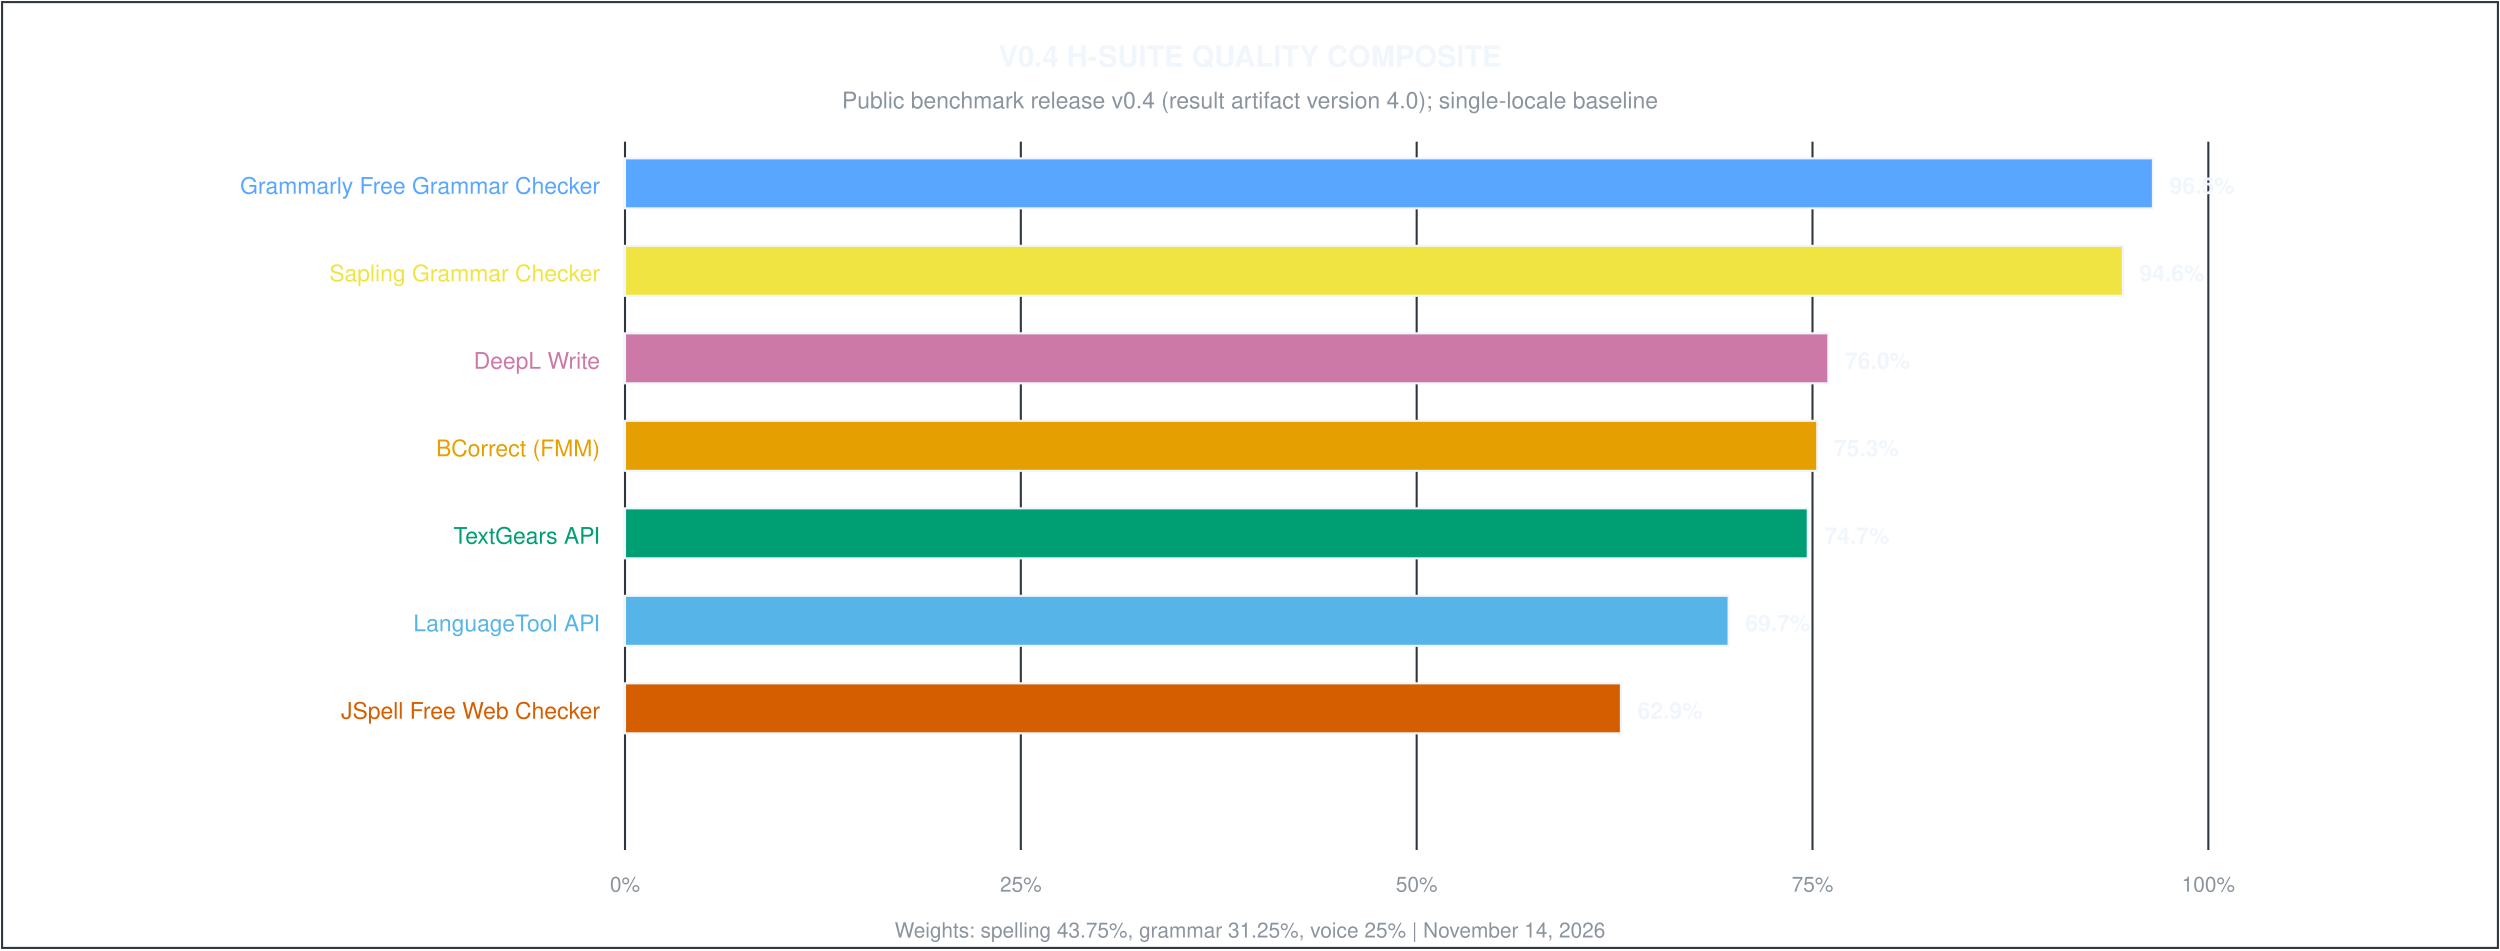
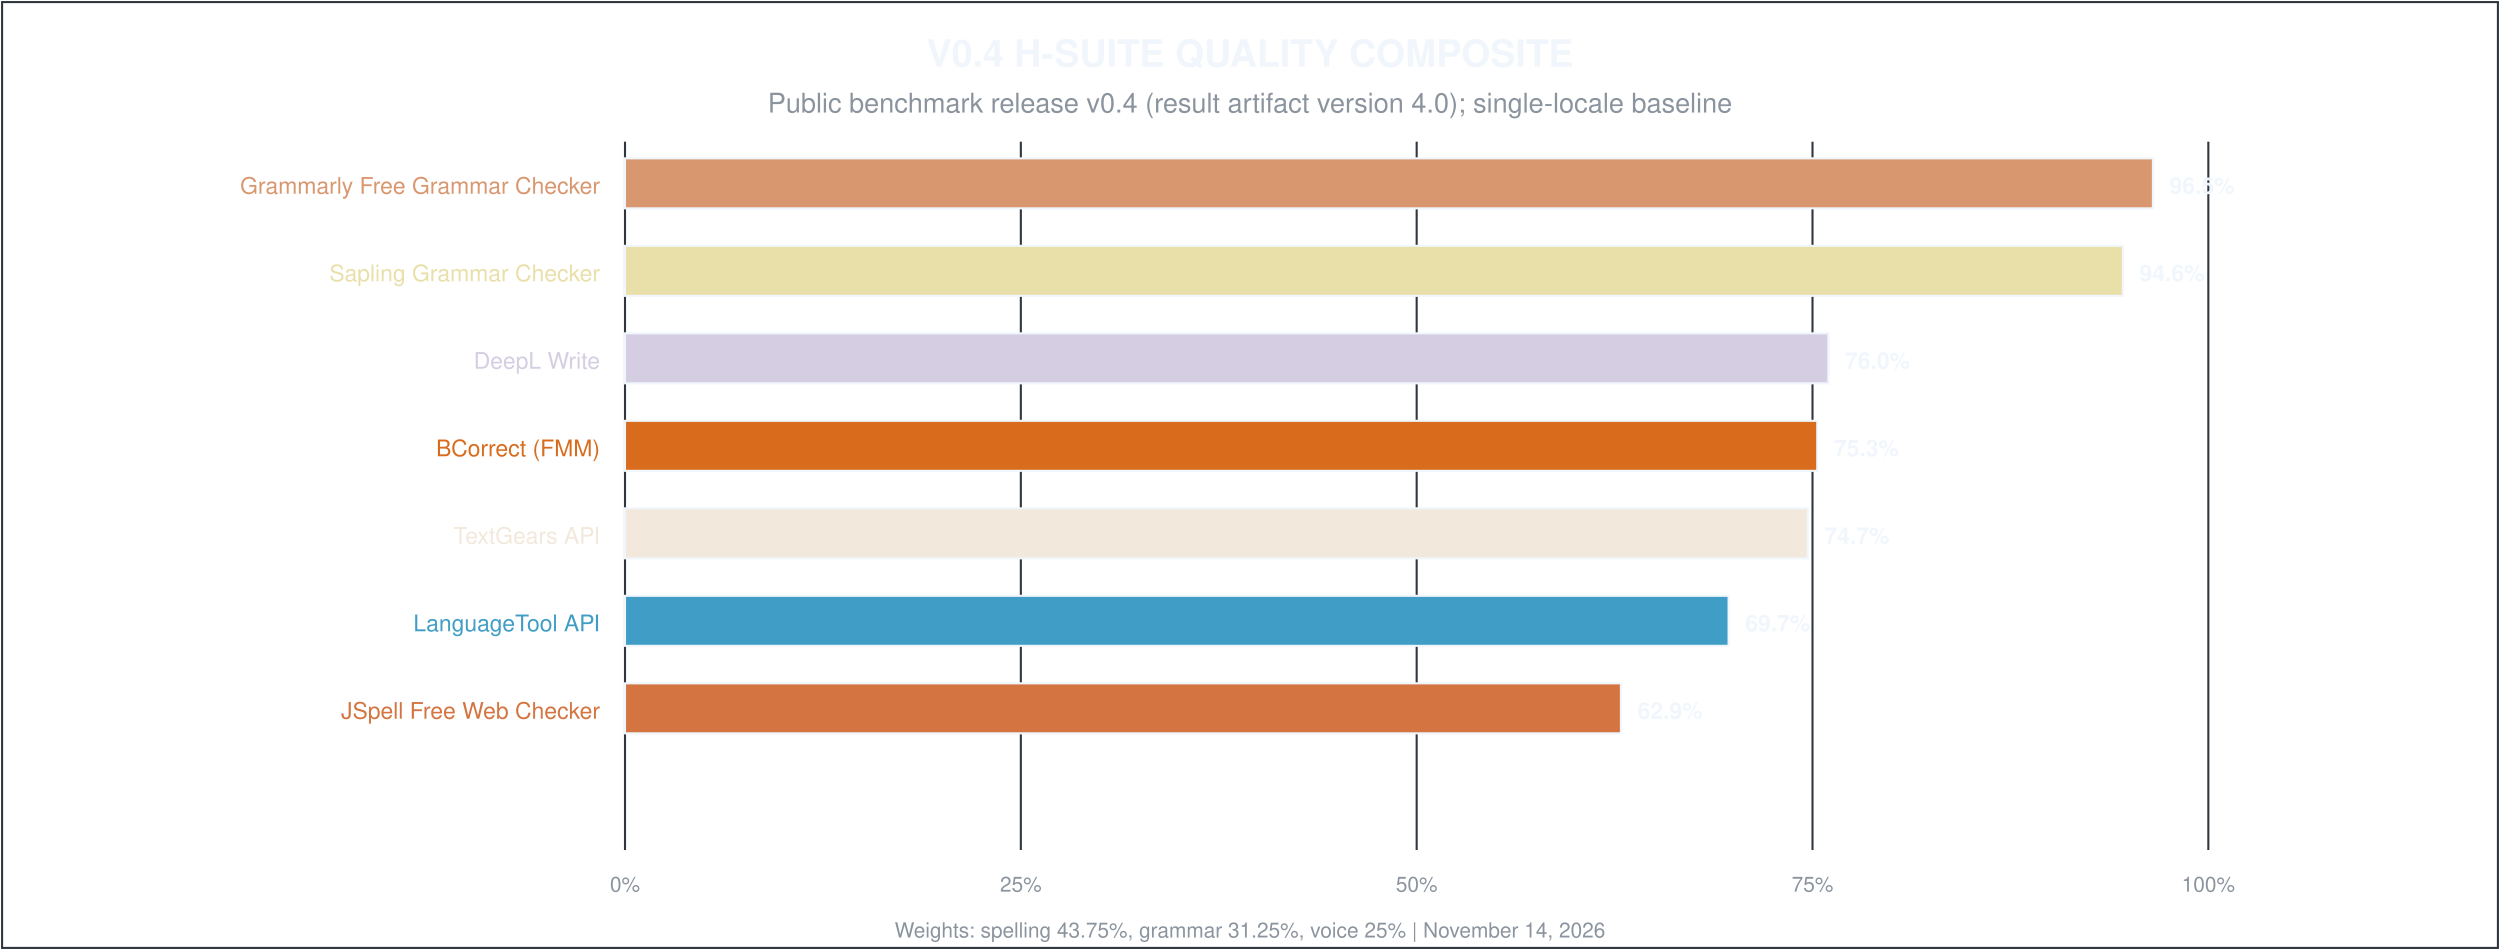
<svg xmlns="http://www.w3.org/2000/svg" viewBox="0 0 1200 456" style="background:#0d1117; font-family:-apple-system,BlinkMacSystemFont,'Segoe UI',Helvetica,Arial,sans-serif;">
  <rect x="1" y="1" width="1198" height="454" fill="none" stroke="#30363d" stroke-width="1" />
-   <text x="600" y="32" fill="#f0f6fc" font-size="14" font-weight="700" text-anchor="middle">V0.4 H-SUITE QUALITY COMPOSITE</text>
-   <text x="600" y="52" fill="#8b949e" font-size="11" text-anchor="middle">Public benchmark release v0.4 (result artifact version 4.0); single-locale baseline</text>
+   <text x="600" y="32" fill="#f0f6fc" font-size="18" font-weight="700" text-anchor="middle">V0.4 H-SUITE QUALITY COMPOSITE</text>
+   <text x="600" y="54" fill="#8b949e" font-size="13" text-anchor="middle">Public benchmark release v0.4 (result artifact version 4.0); single-locale baseline</text>
  <line x1="300" y1="68" x2="300" y2="408" stroke="#30363d" stroke-width="1" />
  <text x="300" y="428" fill="#8b949e" font-size="10" text-anchor="middle">0%</text>
  <line x1="490" y1="68" x2="490" y2="408" stroke="#30363d" stroke-width="1" />
  <text x="490" y="428" fill="#8b949e" font-size="10" text-anchor="middle">25%</text>
  <line x1="680" y1="68" x2="680" y2="408" stroke="#30363d" stroke-width="1" />
  <text x="680" y="428" fill="#8b949e" font-size="10" text-anchor="middle">50%</text>
  <line x1="870" y1="68" x2="870" y2="408" stroke="#30363d" stroke-width="1" />
  <text x="870" y="428" fill="#8b949e" font-size="10" text-anchor="middle">75%</text>
  <line x1="1060" y1="68" x2="1060" y2="408" stroke="#30363d" stroke-width="1" />
  <text x="1060" y="428" fill="#8b949e" font-size="10" text-anchor="middle">100%</text>
-   <text x="288" y="93" fill="#58a6ff" font-size="11" text-anchor="end">Grammarly Free Grammar Checker</text>
-   <rect x="300" y="76" width="733.40" height="24" fill="#58a6ff" stroke="#f0f6fc" stroke-width="1" />
+   <text x="288" y="93" fill="#D8976F" font-size="11" text-anchor="end">Grammarly Free Grammar Checker</text>
+   <rect x="300" y="76" width="733.40" height="24" fill="#D8976F" stroke="#f0f6fc" stroke-width="1" />
  <text x="1041.40" y="93" fill="#f0f6fc" font-size="11" font-weight="700">96.5%</text>
-   <text x="288" y="135" fill="#F0E442" font-size="11" text-anchor="end">Sapling Grammar Checker</text>
-   <rect x="300" y="118" width="718.96" height="24" fill="#F0E442" stroke="#f0f6fc" stroke-width="1" />
+   <text x="288" y="135" fill="#E9DFA9" font-size="11" text-anchor="end">Sapling Grammar Checker</text>
+   <rect x="300" y="118" width="718.96" height="24" fill="#E9DFA9" stroke="#f0f6fc" stroke-width="1" />
  <text x="1026.96" y="135" fill="#f0f6fc" font-size="11" font-weight="700">94.6%</text>
-   <text x="288" y="177" fill="#CC79A7" font-size="11" text-anchor="end">DeepL Write</text>
-   <rect x="300" y="160" width="577.60" height="24" fill="#CC79A7" stroke="#f0f6fc" stroke-width="1" />
+   <text x="288" y="177" fill="#D5CDE1" font-size="11" text-anchor="end">DeepL Write</text>
+   <rect x="300" y="160" width="577.60" height="24" fill="#D5CDE1" stroke="#f0f6fc" stroke-width="1" />
  <text x="885.60" y="177" fill="#f0f6fc" font-size="11" font-weight="700">76.0%</text>
-   <text x="288" y="219" fill="#E69F00" font-size="11" text-anchor="end">BCorrect (FMM)</text>
-   <rect x="300" y="202" width="572.28" height="24" fill="#E69F00" stroke="#f0f6fc" stroke-width="1" />
+   <text x="288" y="219" fill="#D86C1C" font-size="11" text-anchor="end">BCorrect (FMM)</text>
+   <rect x="300" y="202" width="572.28" height="24" fill="#D86C1C" stroke="#f0f6fc" stroke-width="1" />
  <text x="880.28" y="219" fill="#f0f6fc" font-size="11" font-weight="700">75.3%</text>
-   <text x="288" y="261" fill="#009E73" font-size="11" text-anchor="end">TextGears API</text>
-   <rect x="300" y="244" width="567.72" height="24" fill="#009E73" stroke="#f0f6fc" stroke-width="1" />
+   <text x="288" y="261" fill="#F2E8DB" font-size="11" text-anchor="end">TextGears API</text>
+   <rect x="300" y="244" width="567.72" height="24" fill="#F2E8DB" stroke="#f0f6fc" stroke-width="1" />
  <text x="875.72" y="261" fill="#f0f6fc" font-size="11" font-weight="700">74.7%</text>
-   <text x="288" y="303" fill="#56B4E9" font-size="11" text-anchor="end">LanguageTool API</text>
-   <rect x="300" y="286" width="529.72" height="24" fill="#56B4E9" stroke="#f0f6fc" stroke-width="1" />
+   <text x="288" y="303" fill="#409DC6" font-size="11" text-anchor="end">LanguageTool API</text>
+   <rect x="300" y="286" width="529.72" height="24" fill="#409DC6" stroke="#f0f6fc" stroke-width="1" />
  <text x="837.72" y="303" fill="#f0f6fc" font-size="11" font-weight="700">69.7%</text>
-   <text x="288" y="345" fill="#D55E00" font-size="11" text-anchor="end">JSpell Free Web Checker</text>
-   <rect x="300" y="328" width="478.04" height="24" fill="#D55E00" stroke="#f0f6fc" stroke-width="1" />
+   <text x="288" y="345" fill="#D47440" font-size="11" text-anchor="end">JSpell Free Web Checker</text>
+   <rect x="300" y="328" width="478.04" height="24" fill="#D47440" stroke="#f0f6fc" stroke-width="1" />
  <text x="786.04" y="345" fill="#f0f6fc" font-size="11" font-weight="700">62.9%</text>
  <text x="600" y="450" fill="#8b949e" font-size="10" text-anchor="middle">Weights: spelling 43.75%, grammar 31.25%, voice 25% | November 14, 2026</text>
</svg>
